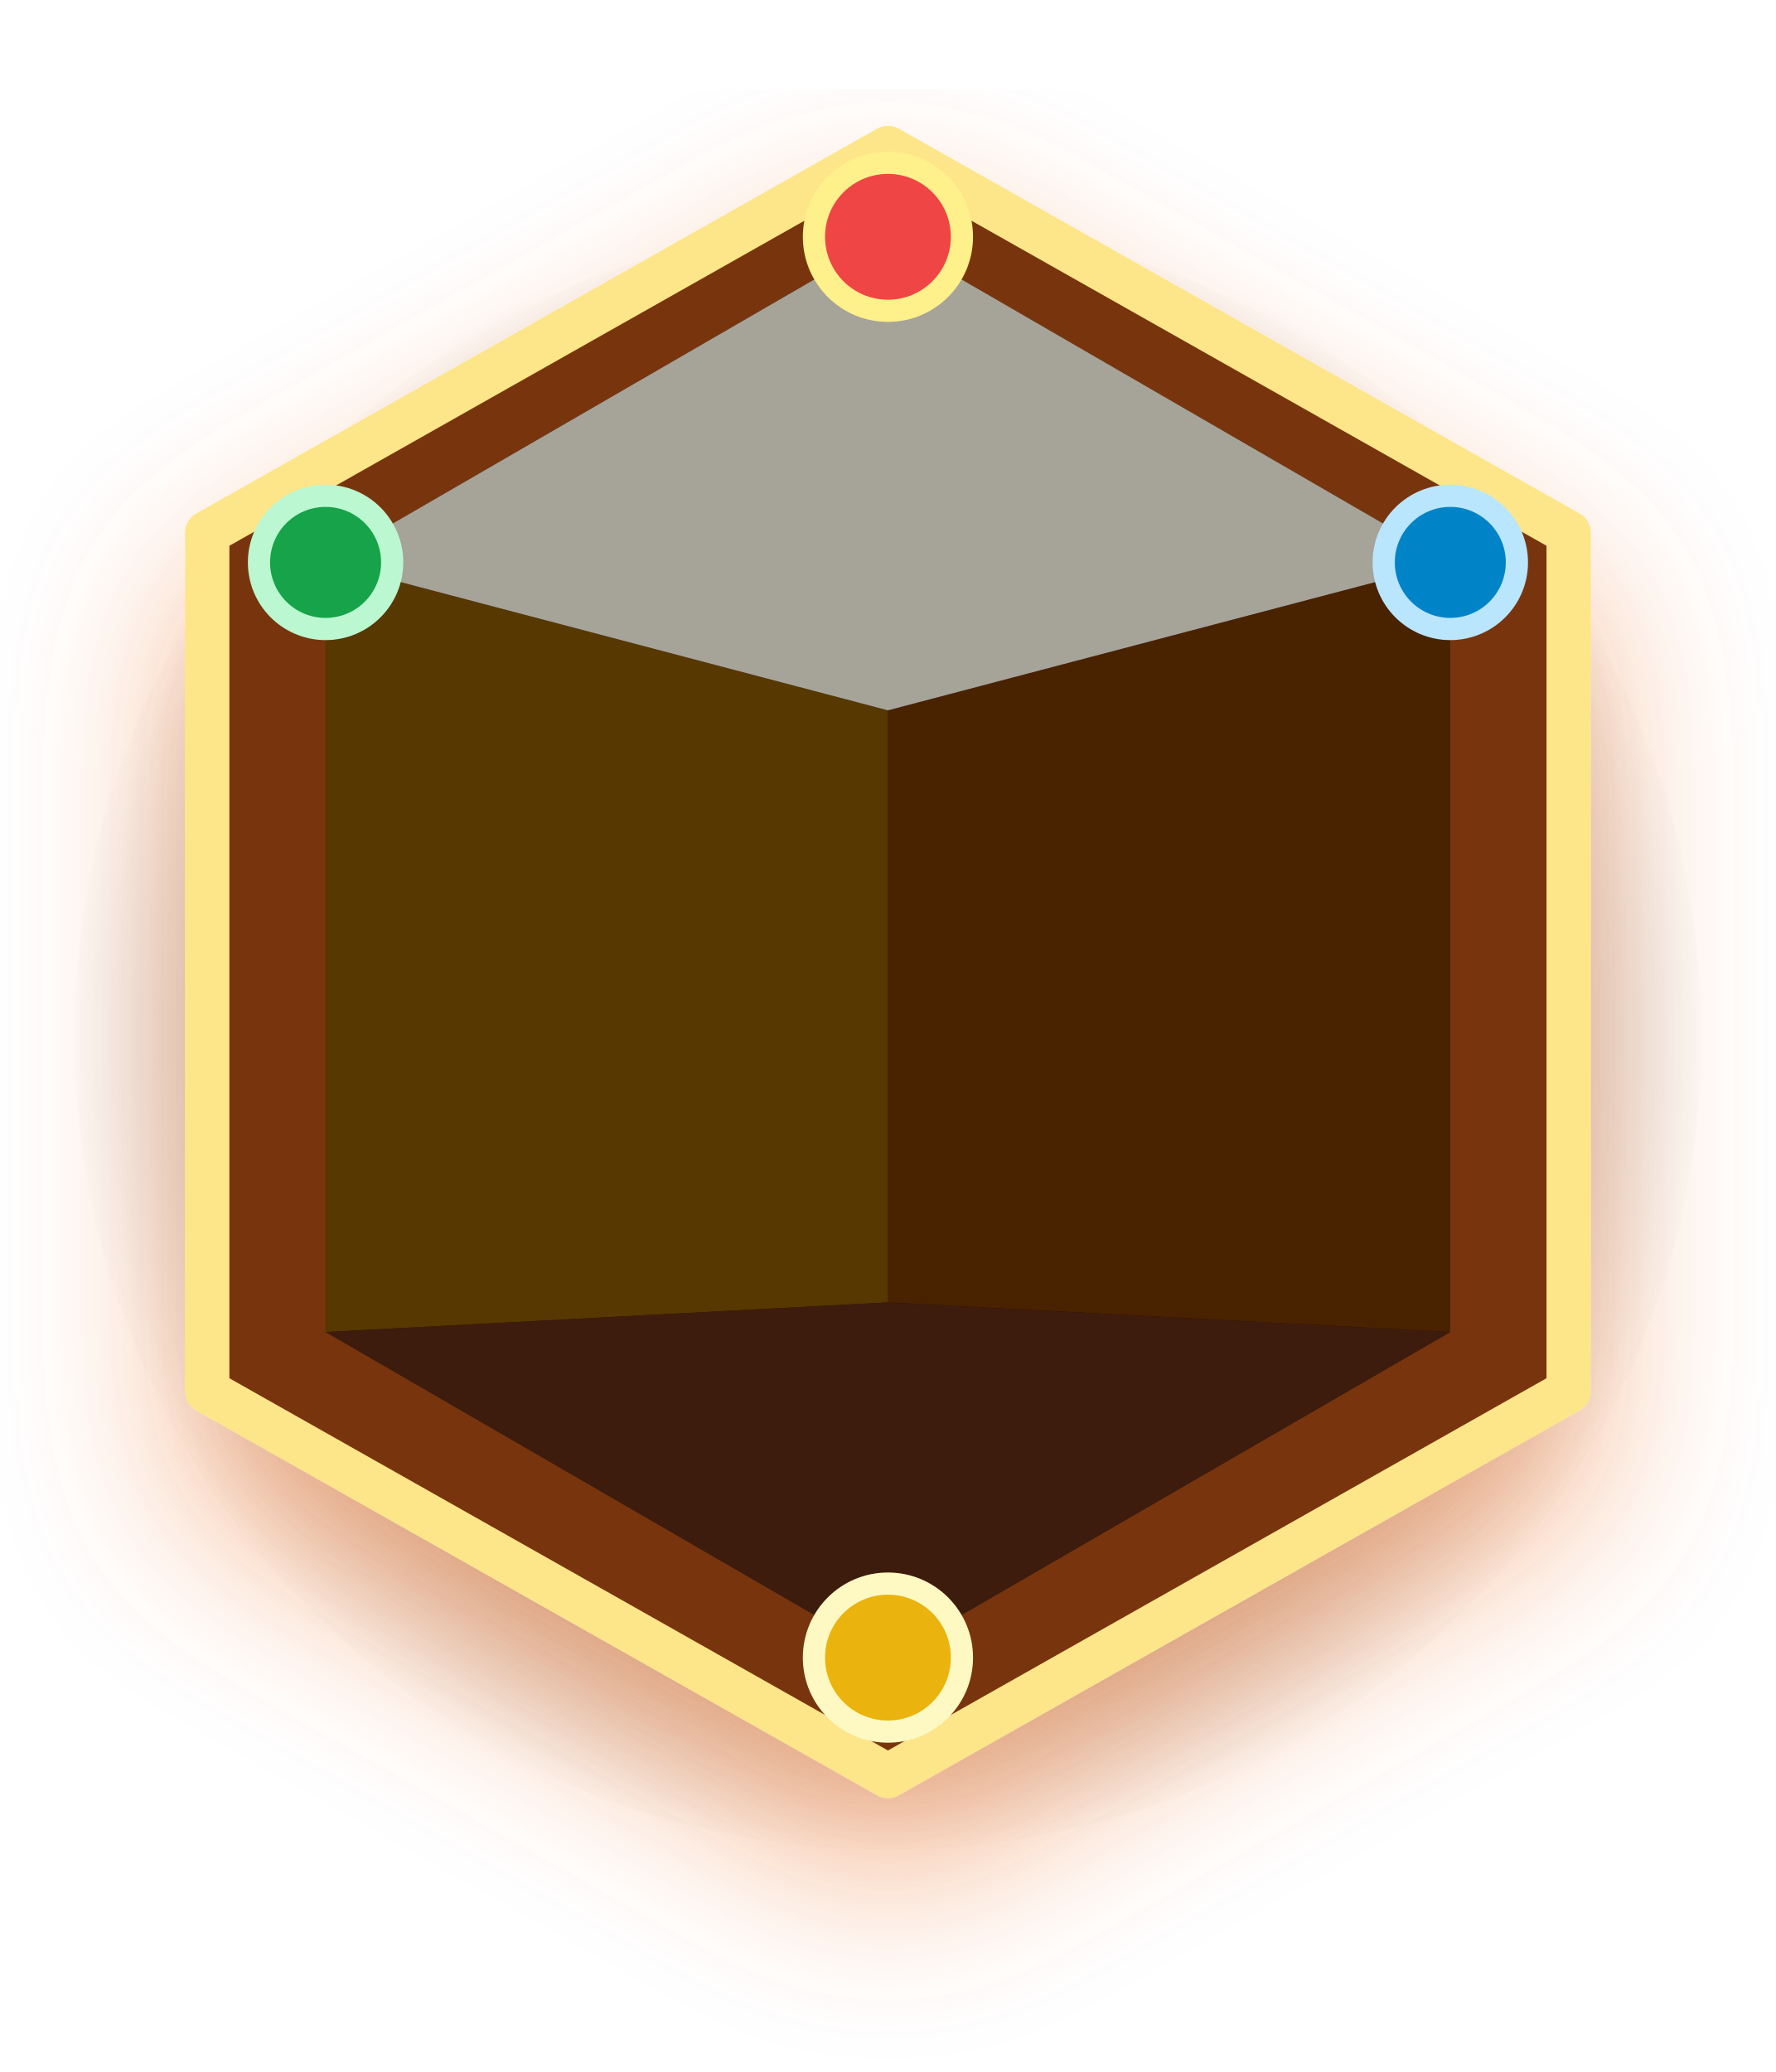
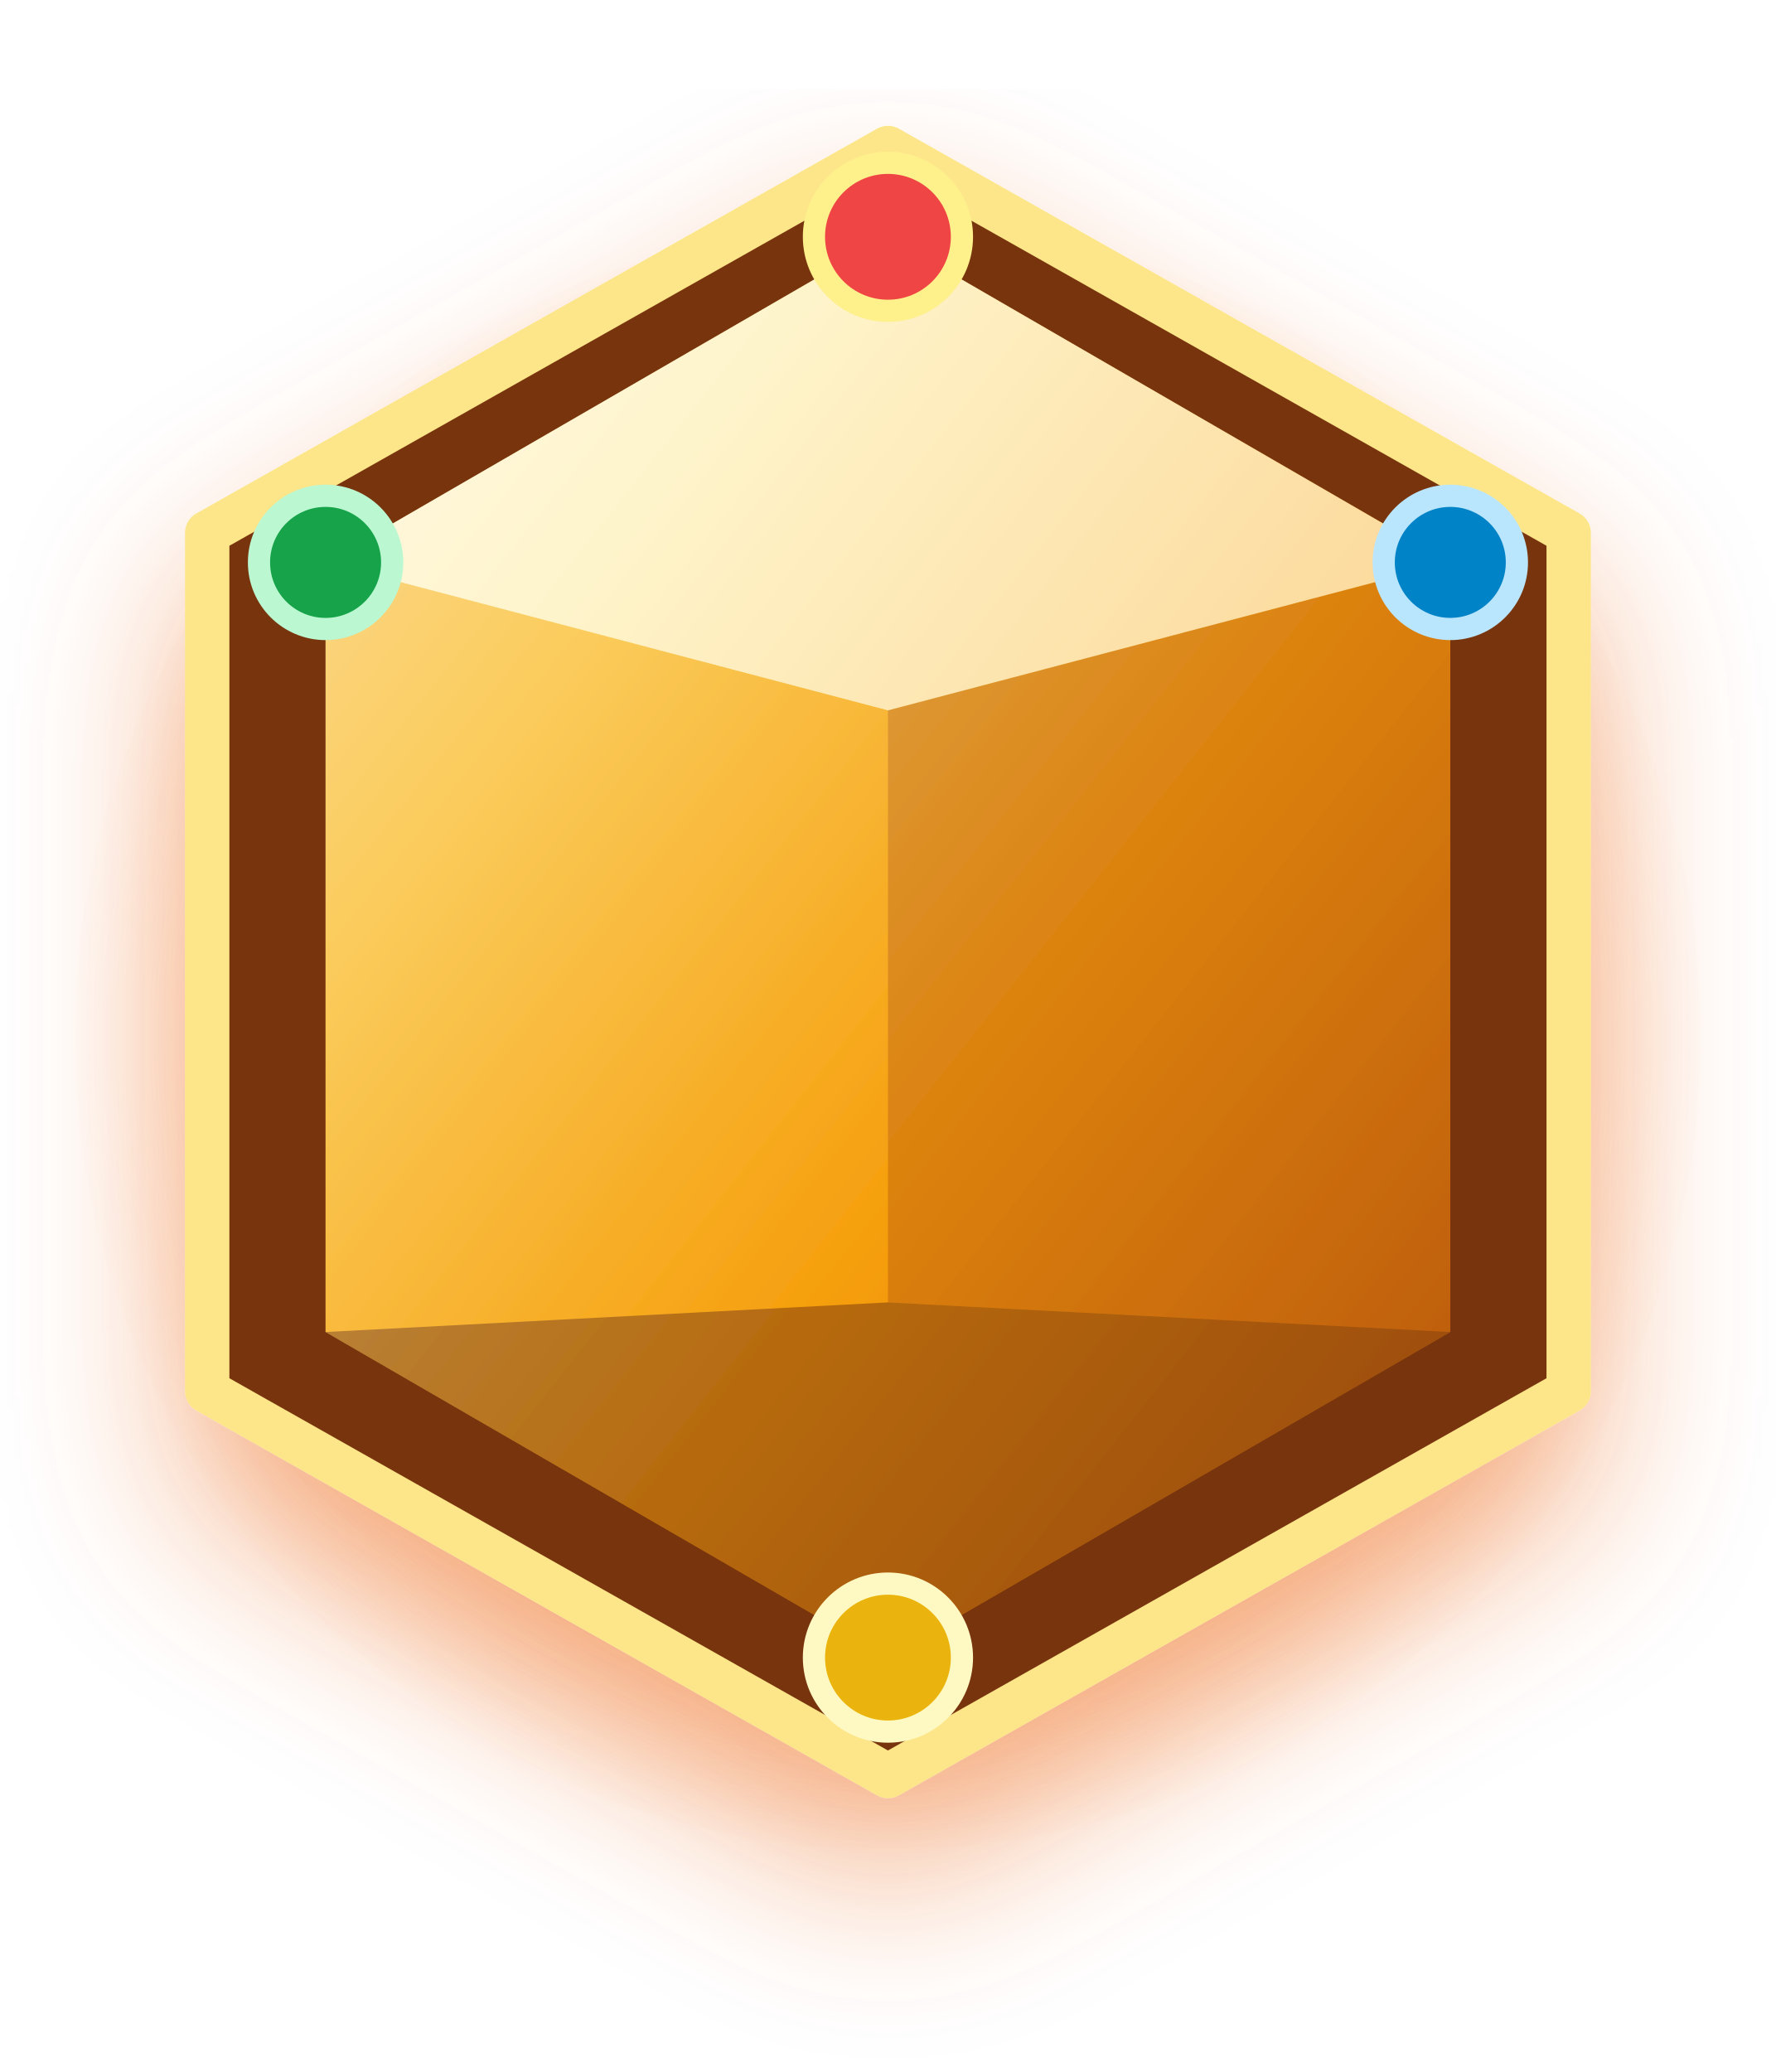
<svg xmlns="http://www.w3.org/2000/svg" viewBox="0 0 120 140" fill="none">
  <defs>
    <linearGradient id="crystalGrad" x1="0%" y1="0%" x2="100%" y2="100%">
-       <stop offset="0%" stopColor="#FFFBEB" />
-       <stop offset="25%" stopColor="#FDE68A" />
-       <stop offset="60%" stopColor="#F59E0B" />
-       <stop offset="100%" stopColor="#B45309" />
+       <stop offset="0%" stop-color="#FFFBEB" />
+       <stop offset="25%" stop-color="#FDE68A" />
+       <stop offset="60%" stop-color="#F59E0B" />
+       <stop offset="100%" stop-color="#B45309" />
    </linearGradient>
    <radialGradient id="crystalGlow" cx="50%" cy="50%" r="50%">
-       <stop offset="0%" stopColor="#FDE047" stop-opacity="0.8" />
-       <stop offset="60%" stopColor="#F97316" stop-opacity="0.3" />
-       <stop offset="100%" stopColor="#F97316" stop-opacity="0" />
+       <stop offset="0%" stop-color="#FDE047" stop-opacity="0.8" />
+       <stop offset="60%" stop-color="#F97316" stop-opacity="0.3" />
+       <stop offset="100%" stop-color="#F97316" stop-opacity="0" />
    </radialGradient>
    <filter id="elementalGlow" x="-20%" y="-20%" width="140%" height="140%" filterUnits="userSpaceOnUse">
      <feDropShadow dx="0" dy="6" stdDeviation="6" flood-color="#EA580C" flood-opacity="0.45" />
    </filter>
  </defs>
  <circle cx="60" cy="70" r="55" fill="url(#crystalGlow)" />
  <g filter="url(#elementalGlow)">
    <polygon points="60,10 106,36 106,94 60,120 14,94 14,36" fill="#78350F" stroke="#FDE68A" stroke-width="3" stroke-linejoin="round" />
    <polygon points="60,16 98,38 98,90 60,112 22,90 22,38" fill="url(#crystalGrad)" />
    <polygon points="60,16 98,38 60,48 22,38" fill="#FFFBEB" opacity="0.65" />
    <polygon points="22,38 60,48 60,88 22,90" fill="#F59E0B" opacity="0.35" />
    <polygon points="98,38 60,48 60,88 98,90" fill="#B45309" opacity="0.4" />
    <polygon points="60,88 98,90 60,112 22,90" fill="#78350F" opacity="0.5" />
    <circle cx="60" cy="16" r="5" fill="#EF4444" stroke="#FEF08A" stroke-width="1.5" />
    <circle cx="98" cy="38" r="4.5" fill="#0284C7" stroke="#BAE6FD" stroke-width="1.5" />
    <circle cx="22" cy="38" r="4.5" fill="#16A34A" stroke="#BBF7D0" stroke-width="1.5" />
    <circle cx="60" cy="112" r="5" fill="#EAB308" stroke="#FEF9C3" stroke-width="1.5" />
  </g>
</svg>
